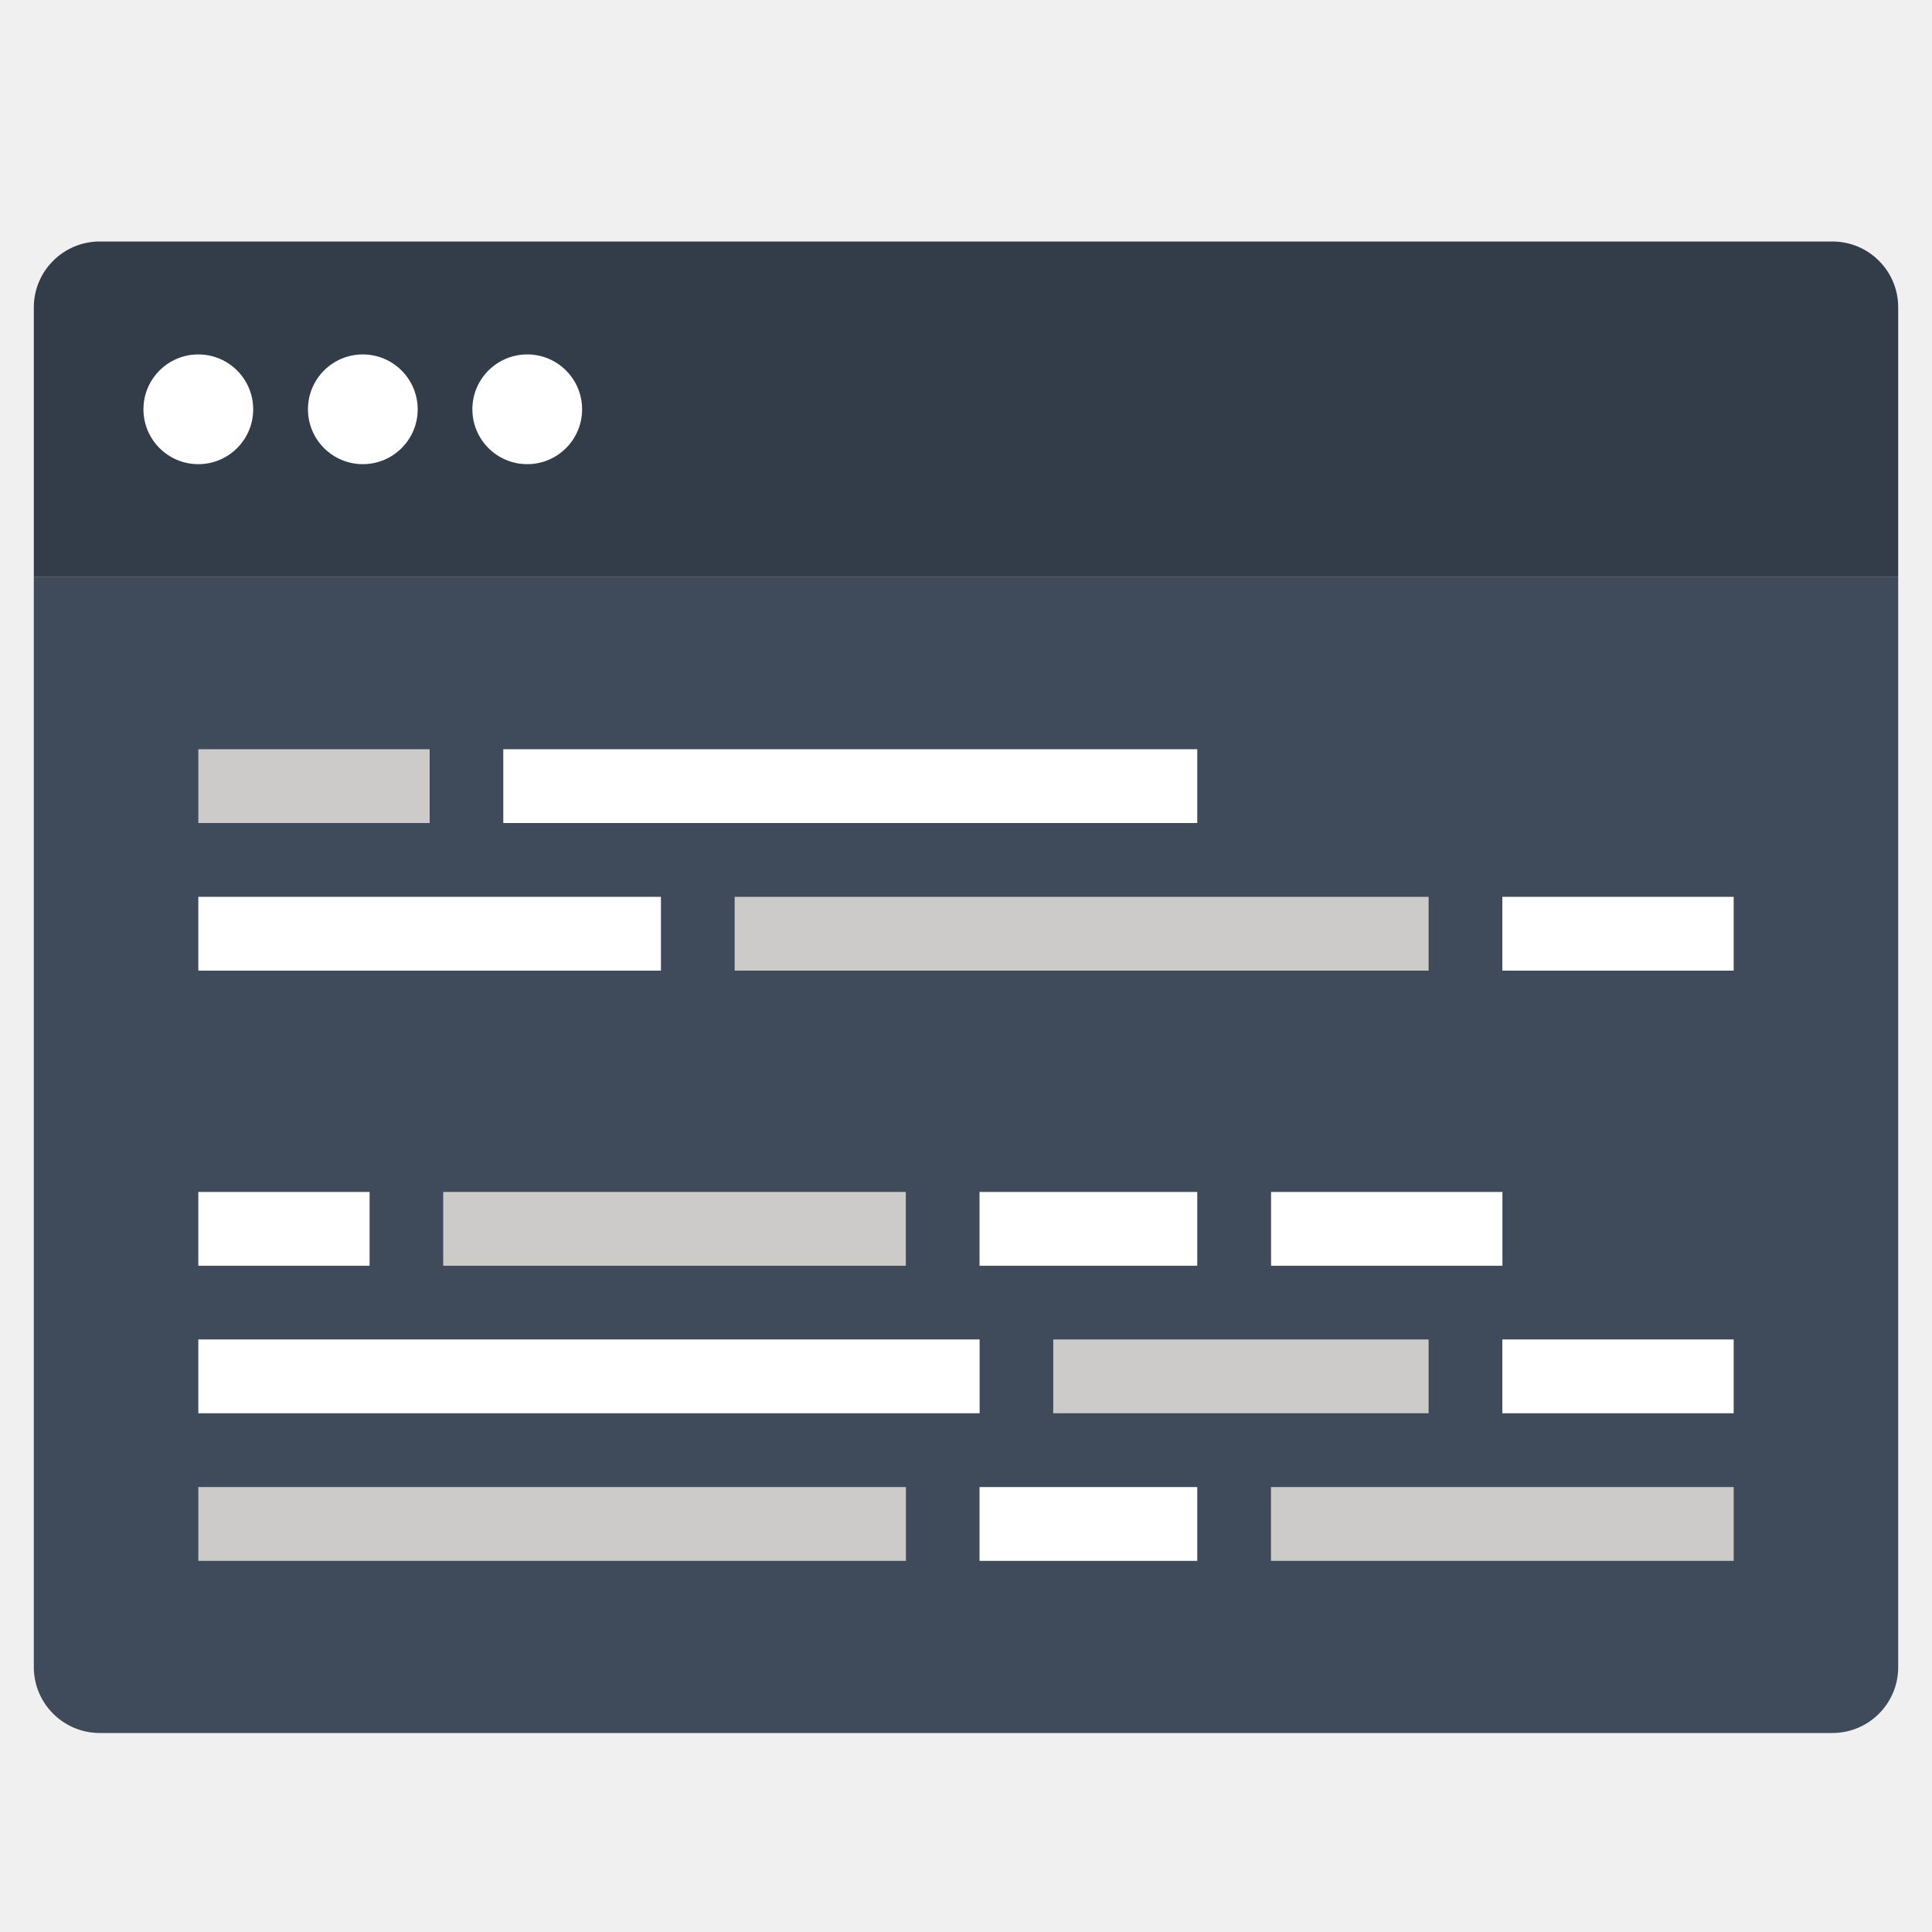
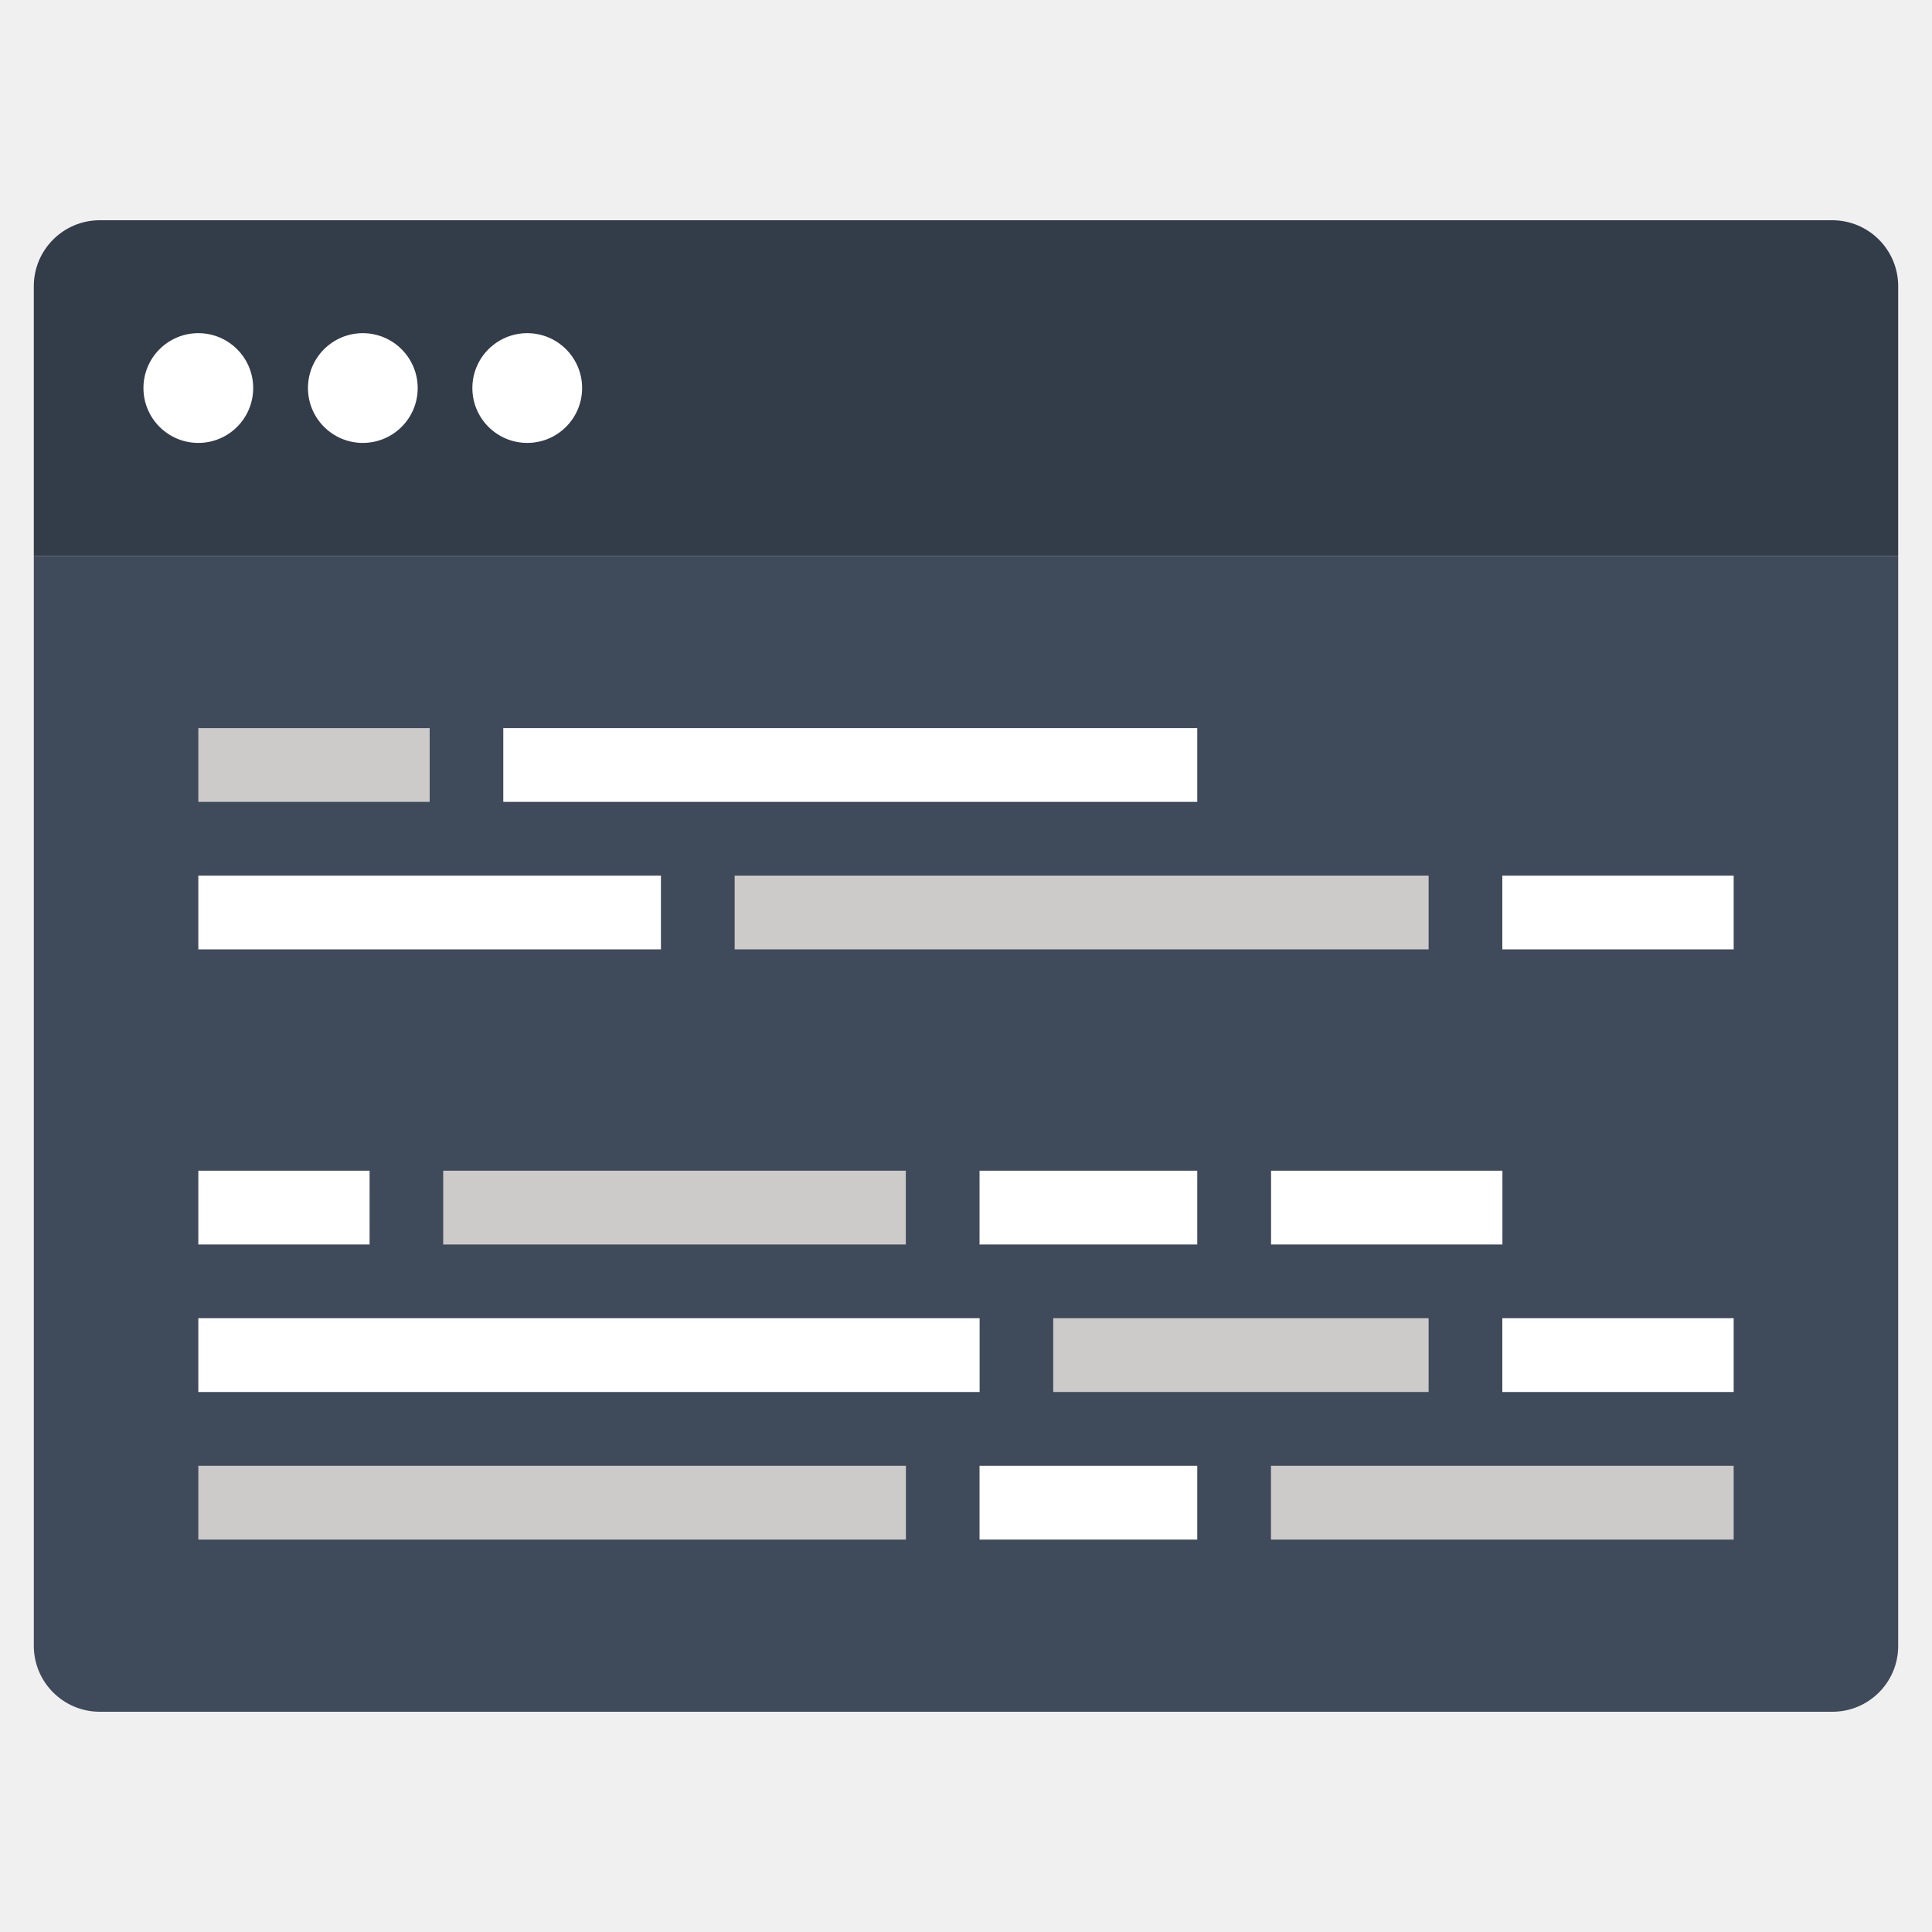
<svg xmlns="http://www.w3.org/2000/svg" id="レイヤー_1" data-name="レイヤー 1" viewBox="0 0 200 200">
  <defs>
    <style>.cls-1{fill:#3f4a5a;}.cls-2{fill:#333c49;}.cls-3{fill:#cccbca;}.cls-4{fill:#fff;}</style>
  </defs>
-   <path class="cls-1" d="M196.5,172.59a6.81,6.81,0,0,1-6.81,6.81H10.31a6.83,6.83,0,0,1-6.81-6.81V59.74h193Z" />
-   <path class="cls-2" d="M196.5,59.74H3.5V31.81A6.83,6.83,0,0,1,10.31,25H189.69a6.81,6.81,0,0,1,6.81,6.81V59.74Z" />
-   <rect class="cls-3" x="20.53" y="153.94" width="73.25" height="7.64" />
-   <rect class="cls-4" x="20.53" y="138.66" width="80.88" height="7.64" />
-   <rect class="cls-3" x="45.88" y="123.39" width="47.89" height="7.64" />
-   <rect class="cls-4" x="20.53" y="92.84" width="47.89" height="7.64" />
-   <rect class="cls-3" x="20.53" y="77.56" width="23.95" height="7.64" />
-   <rect class="cls-4" x="101.4" y="153.94" width="22.54" height="7.64" />
-   <rect class="cls-3" x="109.03" y="138.66" width="38.86" height="7.64" />
-   <rect class="cls-4" x="101.4" y="123.39" width="22.54" height="7.64" />
-   <rect class="cls-4" x="20.53" y="123.39" width="17.73" height="7.64" />
-   <rect class="cls-3" x="76.05" y="92.84" width="71.84" height="7.64" />
-   <rect class="cls-4" x="52.1" y="77.56" width="71.84" height="7.64" />
-   <rect class="cls-3" x="131.57" y="153.94" width="47.9" height="7.64" />
-   <rect class="cls-4" x="155.52" y="138.66" width="23.95" height="7.64" />
-   <rect class="cls-4" x="131.58" y="123.39" width="23.95" height="7.64" />
-   <rect class="cls-4" x="155.52" y="92.84" width="23.95" height="7.64" />
-   <path class="cls-4" d="M26.21,42.37a5.68,5.68,0,1,1-5.68-5.68A5.68,5.68,0,0,1,26.21,42.37Z" />
-   <path class="cls-4" d="M43.24,42.37a5.68,5.68,0,1,1-5.68-5.68A5.69,5.69,0,0,1,43.24,42.37Z" />
-   <path class="cls-4" d="M60.26,42.37a5.68,5.68,0,1,1-5.67-5.68A5.68,5.68,0,0,1,60.26,42.37Z" />
+   <path class="cls-1" d="M196.5,170.39a6.81,6.81,0,0,1-6.81,6.81H10.31a6.83,6.83,0,0,1-6.81-6.81V57.54h193Z" />
+   <path class="cls-2" d="M196.5,57.54H3.5V29.61a6.83,6.83,0,0,1,6.81-6.81H189.69a6.83,6.83,0,0,1,6.81,6.81V57.54Z" />
+   <rect class="cls-3" x="20.53" y="151.74" width="73.25" height="7.64" />
+   <rect class="cls-4" x="20.53" y="136.46" width="80.88" height="7.64" />
+   <rect class="cls-3" x="45.88" y="121.19" width="47.89" height="7.64" />
+   <rect class="cls-4" x="20.53" y="90.64" width="47.89" height="7.64" />
+   <rect class="cls-3" x="20.53" y="75.37" width="23.95" height="7.64" />
+   <rect class="cls-4" x="101.4" y="151.74" width="22.54" height="7.64" />
+   <rect class="cls-3" x="109.03" y="136.46" width="38.86" height="7.64" />
+   <rect class="cls-4" x="101.4" y="121.19" width="22.54" height="7.64" />
+   <rect class="cls-4" x="20.53" y="121.19" width="17.73" height="7.64" />
+   <rect class="cls-3" x="76.05" y="90.64" width="71.84" height="7.64" />
+   <rect class="cls-4" x="52.1" y="75.37" width="71.84" height="7.64" />
+   <rect class="cls-3" x="131.57" y="151.74" width="47.9" height="7.64" />
+   <rect class="cls-4" x="155.52" y="136.46" width="23.95" height="7.64" />
+   <rect class="cls-4" x="131.58" y="121.19" width="23.95" height="7.64" />
+   <rect class="cls-4" x="155.52" y="90.64" width="23.95" height="7.64" />
+   <path class="cls-4" d="M26.21,40.17a5.68,5.68,0,1,1-5.68-5.68A5.68,5.68,0,0,1,26.21,40.17Z" />
+   <path class="cls-4" d="M43.24,40.17a5.68,5.68,0,1,1-5.68-5.68A5.69,5.69,0,0,1,43.24,40.17Z" />
+   <path class="cls-4" d="M60.26,40.17a5.68,5.68,0,1,1-5.67-5.68A5.68,5.68,0,0,1,60.26,40.17Z" />
</svg>
